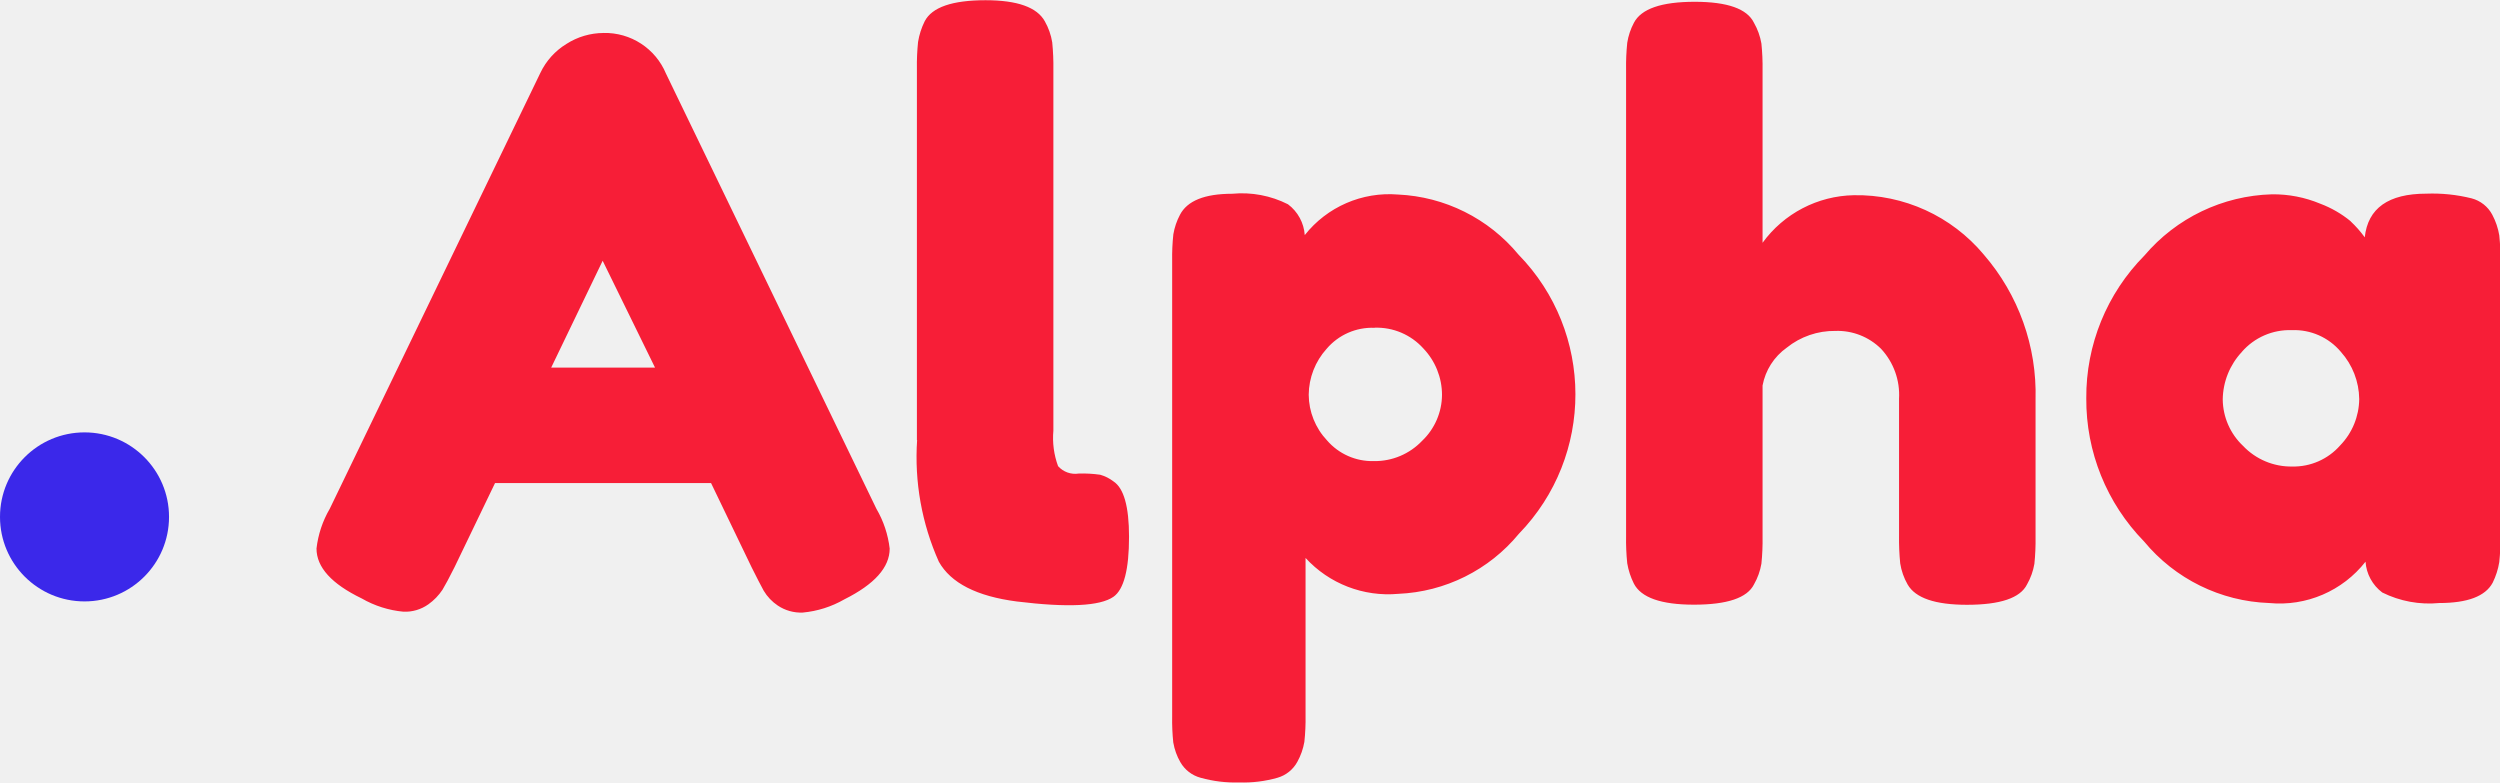
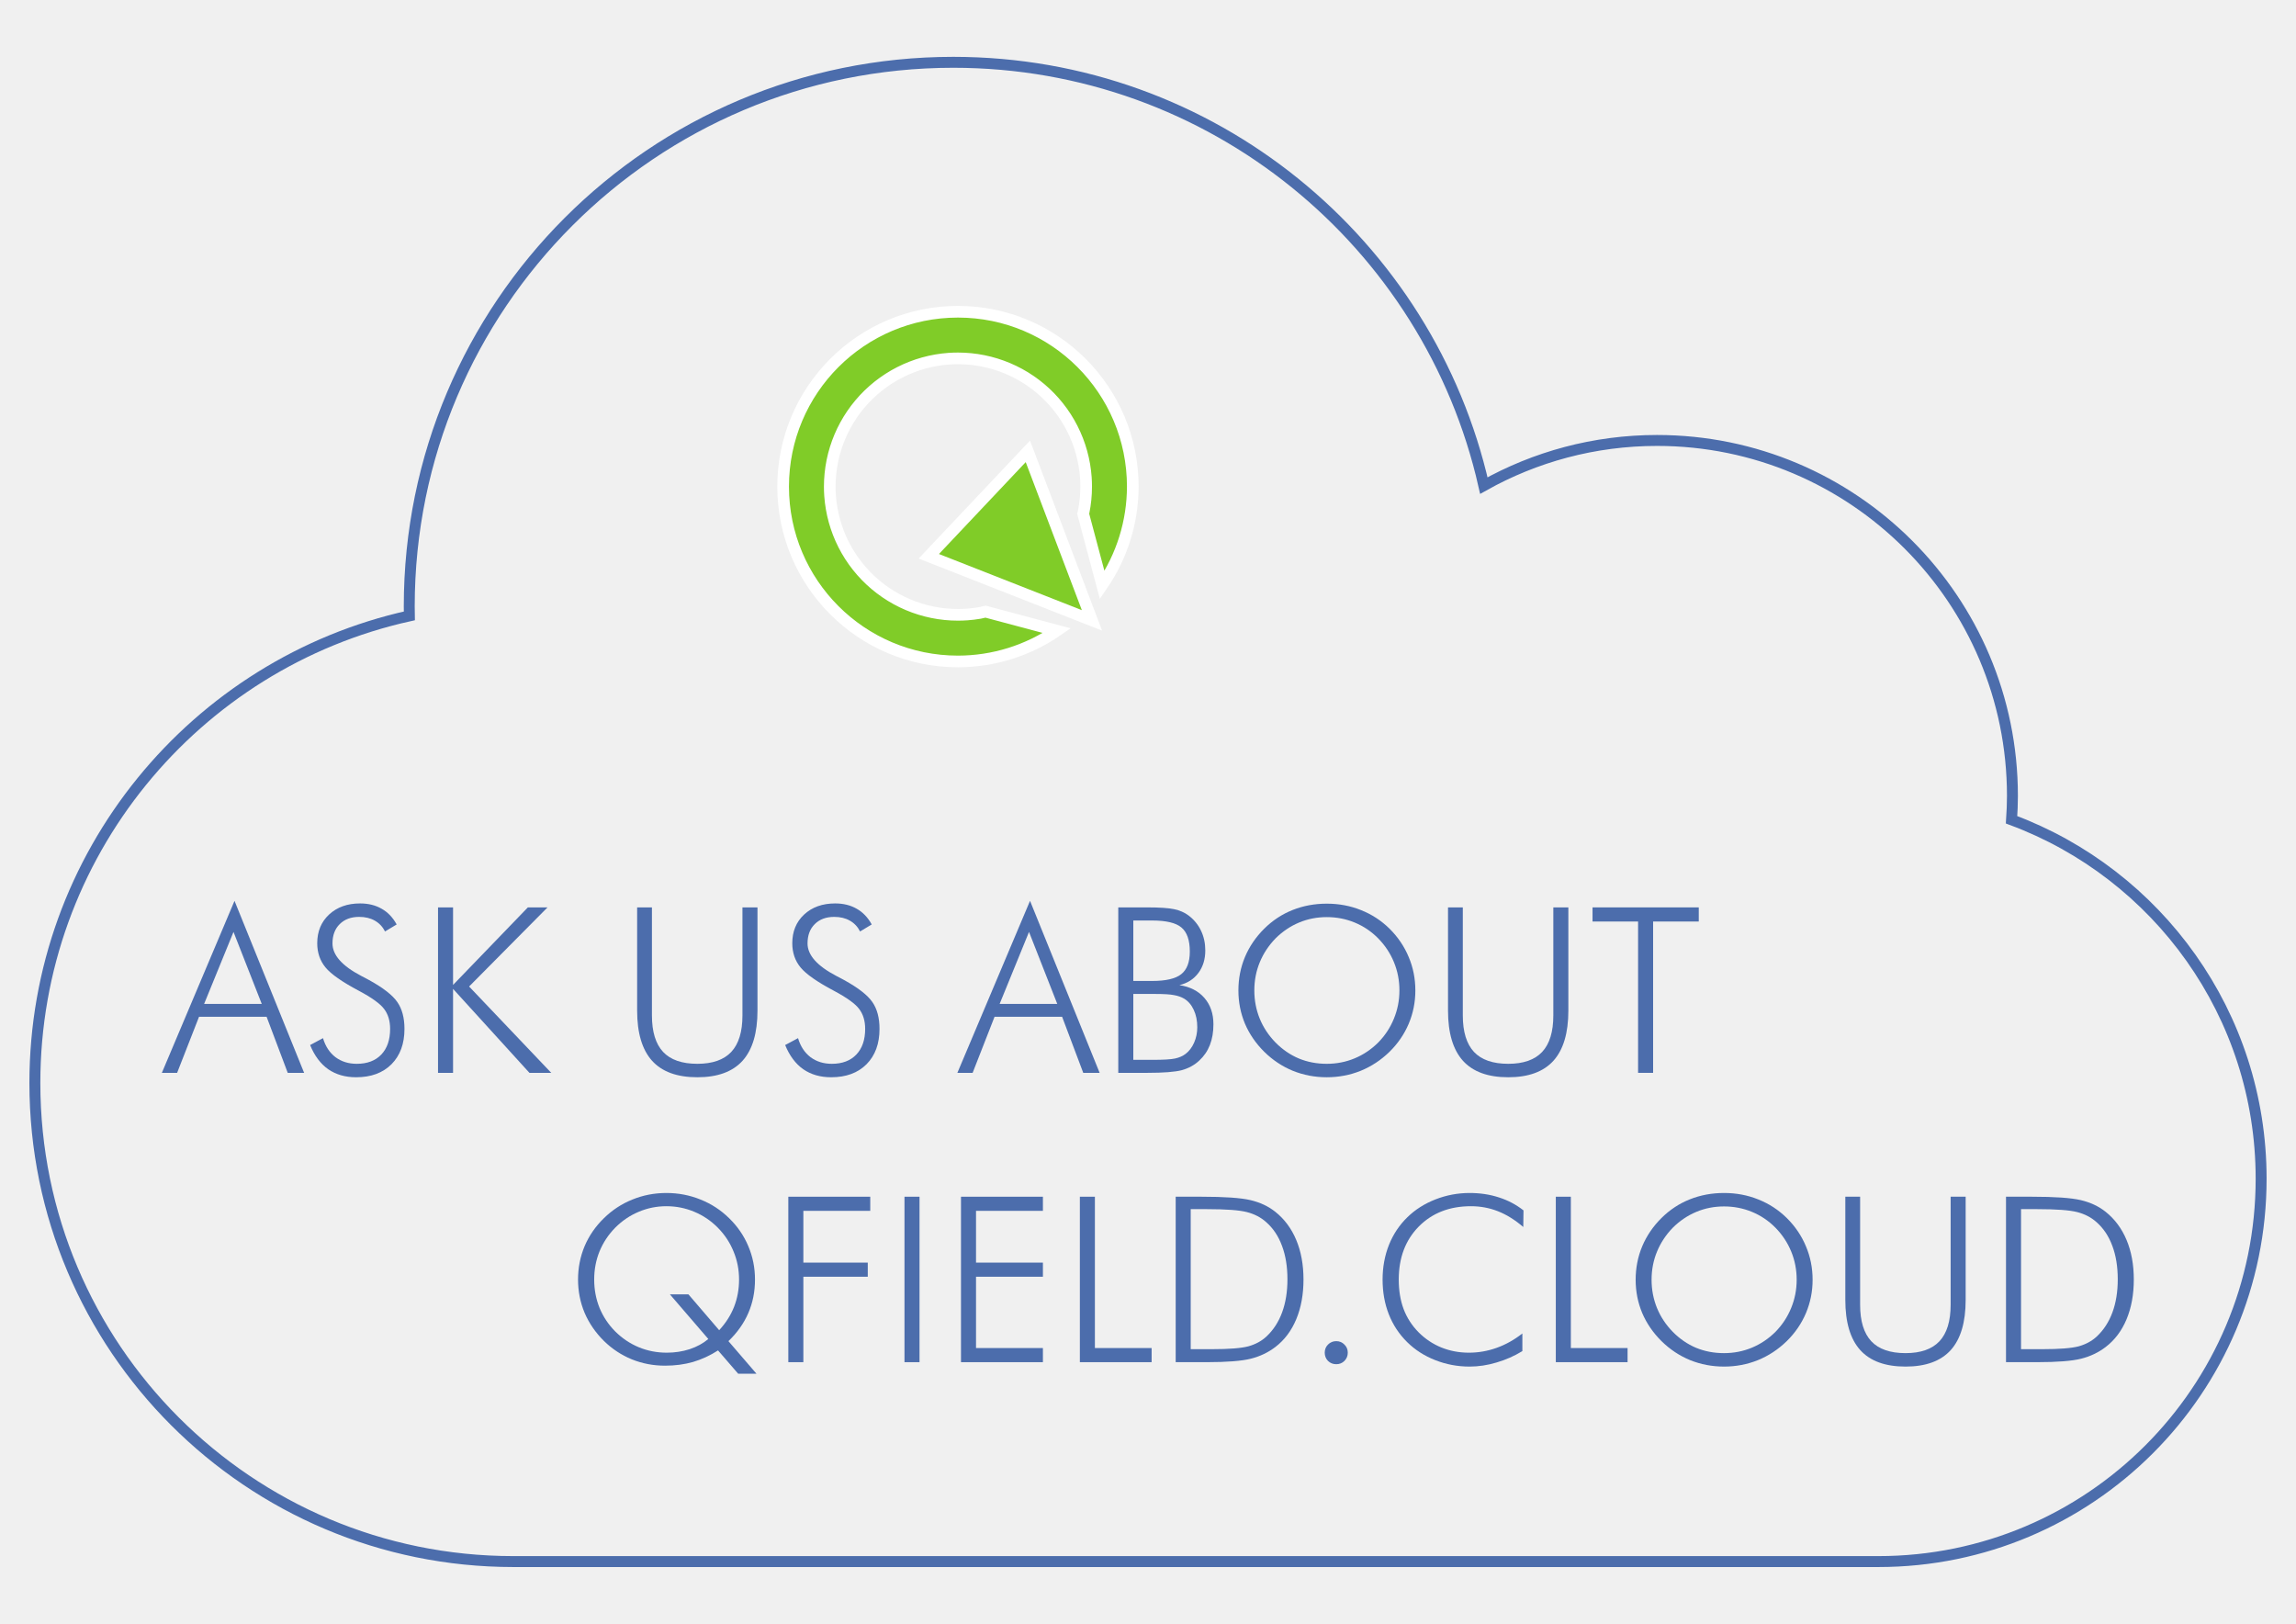
- <svg xmlns="http://www.w3.org/2000/svg" id="logo_copy_3" data-name="logo copy 3" width="103.531" height="32.406" viewBox="0 0 103.531 32.406">
-   <defs>
-     <style>
-       .cls-1 {
-         fill: #f71e37;
-         fill-rule: evenodd;
-       }
- 
-       .cls-2 {
-         fill: #3b28ea;
-       }
-     </style>
-   </defs>
-   <path id="Alpha" class="cls-1" d="M92.994,59.46a2.859,2.859,0,0,0-1.534.452,2.824,2.824,0,0,0-1.082,1.2L81.656,79.163a4.21,4.21,0,0,0-.549,1.647q0,1.163,1.873,2.067a4.238,4.238,0,0,0,1.728.549,1.662,1.662,0,0,0,1.034-.307,2.3,2.3,0,0,0,.581-0.6q0.177-.291.5-0.937L88.5,78.1h8.947l1.68,3.488q0.323,0.647.5,0.969a1.918,1.918,0,0,0,.582.614,1.724,1.724,0,0,0,1.033.291,4.238,4.238,0,0,0,1.728-.549q1.873-.936,1.874-2.1a4.234,4.234,0,0,0-.549-1.647L95.578,61.139a2.735,2.735,0,0,0-2.584-1.68h0Zm2.132,13.857h-4.3l2.132-4.425Zm10.854,3a10.6,10.6,0,0,0,.9,5.039q0.743,1.325,3.23,1.647,3.165,0.388,4-.194,0.647-.452.646-2.487,0-1.873-.646-2.293a1.627,1.627,0,0,0-.549-0.275,5.172,5.172,0,0,0-.888-0.049,0.951,0.951,0,0,1-.856-0.307,3.381,3.381,0,0,1-.194-1.47V60.978a9.92,9.92,0,0,0-.048-1.131,2.6,2.6,0,0,0-.307-0.872q-0.484-.872-2.455-0.872-2.067,0-2.519.872a2.982,2.982,0,0,0-.275.856,9.474,9.474,0,0,0-.048,1.114V76.32Zm10.61,12.532a2.449,2.449,0,0,0,.291.808,1.379,1.379,0,0,0,.839.646,5.345,5.345,0,0,0,1.6.194,5.181,5.181,0,0,0,1.583-.194,1.362,1.362,0,0,0,.824-0.662,2.626,2.626,0,0,0,.29-0.824,8.792,8.792,0,0,0,.049-1.1V81.2a4.643,4.643,0,0,0,3.843,1.486A6.841,6.841,0,0,0,130.9,80.2a8.287,8.287,0,0,0-.016-11.563,6.878,6.878,0,0,0-4.991-2.487,4.462,4.462,0,0,0-3.86,1.68,1.743,1.743,0,0,0-.694-1.276,4.233,4.233,0,0,0-2.309-.436q-1.713,0-2.165.872a2.666,2.666,0,0,0-.274.807,8.994,8.994,0,0,0-.049,1.1V87.755A8.993,8.993,0,0,0,116.589,88.853Zm8.333-17.184a2.6,2.6,0,0,1,2.019.856,2.79,2.79,0,0,1,.775,1.922,2.651,2.651,0,0,1-.823,1.906,2.7,2.7,0,0,1-2,.84,2.474,2.474,0,0,1-1.938-.856,2.784,2.784,0,0,1-.759-1.89,2.874,2.874,0,0,1,.743-1.906A2.476,2.476,0,0,1,124.922,71.669Zm16.069-3.521V61.01a9.474,9.474,0,0,0-.048-1.114,2.614,2.614,0,0,0-.307-0.856q-0.42-.872-2.455-0.872-2.067,0-2.519.872a2.632,2.632,0,0,0-.275.824,9.474,9.474,0,0,0-.048,1.114V80.293a9.409,9.409,0,0,0,.048,1.13,3,3,0,0,0,.275.84q0.451,0.872,2.487.872,2.067,0,2.487-.84a2.609,2.609,0,0,0,.307-0.856,9.463,9.463,0,0,0,.048-1.114V74.059a2.476,2.476,0,0,1,1-1.566,3.151,3.151,0,0,1,2.019-.695,2.563,2.563,0,0,1,1.89.743,2.8,2.8,0,0,1,.743,2.067v5.653a10.309,10.309,0,0,0,.048,1.163A2.556,2.556,0,0,0,147,82.3q0.484,0.84,2.455.84,2.067,0,2.487-.84a2.609,2.609,0,0,0,.307-0.856,9.463,9.463,0,0,0,.048-1.114V74.641a8.8,8.8,0,0,0-2.148-6.008,6.851,6.851,0,0,0-5.378-2.455,4.78,4.78,0,0,0-3.779,1.97h0Zm24.354-.888a4.45,4.45,0,0,0-1.26-.727,5.03,5.03,0,0,0-2-.388,7.185,7.185,0,0,0-5.281,2.536,8.317,8.317,0,0,0-2.407,5.911,8.4,8.4,0,0,0,2.391,5.927,7.044,7.044,0,0,0,5.184,2.552,4.519,4.519,0,0,0,3.989-1.712,1.742,1.742,0,0,0,.694,1.276,4.358,4.358,0,0,0,2.358.436q1.761,0,2.213-.84a3,3,0,0,0,.274-0.856,9.2,9.2,0,0,0,.049-1.114V68.956a9.211,9.211,0,0,0-.049-1.114,2.776,2.776,0,0,0-.29-0.856,1.359,1.359,0,0,0-.856-0.678,6.7,6.7,0,0,0-1.874-.194q-2.358,0-2.551,1.809A4.526,4.526,0,0,0,165.345,67.26Zm-4.506,5.41a2.619,2.619,0,0,1,2.068-.9,2.521,2.521,0,0,1,2.034.9,2.984,2.984,0,0,1,.759,1.954,2.8,2.8,0,0,1-.791,1.922,2.57,2.57,0,0,1-1.986.872,2.743,2.743,0,0,1-2.035-.856,2.68,2.68,0,0,1-.84-1.922A2.931,2.931,0,0,1,160.839,72.67Z" transform="translate(-68 -58.094)" />
-   <circle class="cls-2" cx="3.5" cy="21.406" r="3.5" />
+ <svg xmlns="http://www.w3.org/2000/svg" width="420mm" height="297mm" viewBox="0 0 420 297" version="1.1" id="svg8">
+   <defs id="defs2" />
+   <g id="layer1">
+     <g id="g873" transform="matrix(1.095857,0,0,1.095857,7.508257,-56.28671)">
+       <g id="g817">
+         <g id="g4648" transform="translate(-1.030617,7.265946)">
+           <g aria-label="ASK US ABOUT       QFIELD.CLOUD" transform="matrix(0.2414397,0,0,0.2414397,-63.83122,97.71958)" style="font-style:normal;font-weight:normal;font-size:40px;line-height:1.25;font-family:sans-serif;letter-spacing:0px;word-spacing:0px;fill:#4c6dac;fill-opacity:1;stroke:none" id="flowRoot886">
+             <path d="m 381.393,471.869 h 39.844 l -19.531,-49.766 z m -29.219,47.656 50.234,-118.906 48.125,118.906 h -11.328 l -14.609,-38.75 h -46.719 l -15.156,38.75 z" style="font-style:normal;font-variant:normal;font-weight:normal;font-stretch:normal;font-size:160px;font-family:'Futura Lt BT';-inkscape-font-specification:'Futura Lt BT, Normal';font-variant-ligatures:normal;font-variant-caps:normal;font-variant-numeric:normal;font-feature-settings:normal;text-align:start;writing-mode:lr-tb;text-anchor:start" id="path4714" />
+             <path d="m 454.674,500.307 8.906,-4.766 q 2.5,8.438 8.594,13.125 6.172,4.609 14.766,4.609 10.859,0 16.953,-6.406 6.094,-6.406 6.094,-17.734 0,-8.281 -4.141,-13.75 -4.062,-5.469 -17.578,-12.656 -17.266,-9.141 -22.969,-16.094 -5.703,-6.953 -5.703,-16.719 0,-12.188 8.203,-19.844 8.281,-7.656 21.406,-7.656 8.594,0 14.922,3.672 6.406,3.594 10.391,10.859 l -8.047,4.844 q -2.5,-4.922 -7.109,-7.5 -4.531,-2.578 -10.781,-2.578 -8.438,0 -13.438,5 -5,4.922 -5,13.359 0,12.031 19.844,22.422 3.594,1.875 5.469,2.891 14.609,8.047 19.531,15.234 4.922,7.109 4.922,18.516 0,15.391 -8.984,24.453 -8.984,8.984 -24.453,8.984 -11.25,0 -19.297,-5.547 -7.969,-5.625 -12.5,-16.719 z" style="font-style:normal;font-variant:normal;font-weight:normal;font-stretch:normal;font-size:160px;font-family:'Futura Lt BT';-inkscape-font-specification:'Futura Lt BT, Normal';font-variant-ligatures:normal;font-variant-caps:normal;font-variant-numeric:normal;font-feature-settings:normal;text-align:start;writing-mode:lr-tb;text-anchor:start" id="path4716" />
+             <path d="m 543.111,519.525 v -114.375 h 10.391 v 53.594 l 51.719,-53.594 h 13.594 l -54.219,54.688 56.797,59.688 h -15.078 l -52.812,-58.047 v 58.047 z" style="font-style:normal;font-variant:normal;font-weight:normal;font-stretch:normal;font-size:160px;font-family:'Futura Lt BT';-inkscape-font-specification:'Futura Lt BT, Normal';font-variant-ligatures:normal;font-variant-caps:normal;font-variant-numeric:normal;font-feature-settings:normal;text-align:start;writing-mode:lr-tb;text-anchor:start" id="path4718" />
+             <path d="m 680.768,405.15 h 10.234 v 74.688 q 0,16.953 7.734,25.234 7.734,8.203 23.672,8.203 15.703,0 23.438,-8.203 7.734,-8.281 7.734,-25.234 v -74.688 h 10.391 v 71.328 q 0,23.203 -10.312,34.688 -10.312,11.406 -31.25,11.406 -21.016,0 -31.328,-11.406 -10.312,-11.484 -10.312,-34.688 z" style="font-style:normal;font-variant:normal;font-weight:normal;font-stretch:normal;font-size:160px;font-family:'Futura Lt BT';-inkscape-font-specification:'Futura Lt BT, Normal';font-variant-ligatures:normal;font-variant-caps:normal;font-variant-numeric:normal;font-feature-settings:normal;text-align:start;writing-mode:lr-tb;text-anchor:start" id="path4720" />
+             <path d="m 783.111,500.307 8.906,-4.766 q 2.5,8.438 8.594,13.125 6.172,4.609 14.766,4.609 10.859,0 16.953,-6.406 6.094,-6.406 6.094,-17.734 0,-8.281 -4.141,-13.75 -4.062,-5.469 -17.578,-12.656 -17.266,-9.141 -22.969,-16.094 -5.703,-6.953 -5.703,-16.719 0,-12.188 8.203,-19.844 8.281,-7.656 21.406,-7.656 8.594,0 14.922,3.672 6.406,3.594 10.391,10.859 l -8.047,4.844 q -2.5,-4.922 -7.109,-7.5 -4.531,-2.578 -10.781,-2.578 -8.438,0 -13.438,5 -5,4.922 -5,13.359 0,12.031 19.844,22.422 3.594,1.875 5.469,2.891 14.609,8.047 19.531,15.234 4.922,7.109 4.922,18.516 0,15.391 -8.984,24.453 -8.984,8.984 -24.453,8.984 -11.25,0 -19.297,-5.547 -7.969,-5.625 -12.5,-16.719 z" style="font-style:normal;font-variant:normal;font-weight:normal;font-stretch:normal;font-size:160px;font-family:'Futura Lt BT';-inkscape-font-specification:'Futura Lt BT, Normal';font-variant-ligatures:normal;font-variant-caps:normal;font-variant-numeric:normal;font-feature-settings:normal;text-align:start;writing-mode:lr-tb;text-anchor:start" id="path4722" />
+             <path d="m 931.393,471.869 h 39.844 l -19.531,-49.766 z m -29.219,47.656 50.234,-118.906 48.125,118.906 h -11.328 l -14.609,-38.75 h -46.719 l -15.156,38.75 z" style="font-style:normal;font-variant:normal;font-weight:normal;font-stretch:normal;font-size:160px;font-family:'Futura Lt BT';-inkscape-font-specification:'Futura Lt BT, Normal';font-variant-ligatures:normal;font-variant-caps:normal;font-variant-numeric:normal;font-feature-settings:normal;text-align:start;writing-mode:lr-tb;text-anchor:start" id="path4724" />
+             <path d="m 1023.814,456.01 h 12.969 q 14.297,0 20.156,-4.688 5.938,-4.688 5.938,-15.625 0,-11.797 -5.781,-16.641 -5.703,-4.844 -20.312,-4.844 h -12.969 z m 0,54.531 h 13.281 q 11.328,0 15.625,-0.938 4.297,-0.938 7.266,-3.203 3.672,-2.812 5.859,-7.734 2.188,-5 2.188,-10.625 0,-6.875 -2.422,-12.031 -2.422,-5.234 -6.719,-7.812 -2.969,-1.719 -7.031,-2.422 -3.984,-0.781 -12.5,-0.781 h -2.266 -13.281 z m -10.391,8.984 v -114.375 h 19.844 q 13.047,0 18.828,1.25 5.781,1.25 9.844,4.297 5.703,4.297 8.672,10.547 2.969,6.172 2.969,13.672 0,9.141 -4.766,15.547 -4.766,6.406 -13.125,8.438 11.016,1.641 17.266,8.828 6.25,7.188 6.25,18.203 0,8.047 -2.422,14.297 -2.422,6.25 -7.344,10.781 -5,4.688 -12.031,6.641 -7.031,1.875 -23.984,1.875 z" style="font-style:normal;font-variant:normal;font-weight:normal;font-stretch:normal;font-size:160px;font-family:'Futura Lt BT';-inkscape-font-specification:'Futura Lt BT, Normal';font-variant-ligatures:normal;font-variant-caps:normal;font-variant-numeric:normal;font-feature-settings:normal;text-align:start;writing-mode:lr-tb;text-anchor:start" id="path4726" />
+             <path d="m 1157.564,513.275 q 10.156,0 19.219,-3.75 9.062,-3.75 16.328,-10.938 7.109,-7.266 10.859,-16.484 3.828,-9.297 3.828,-19.531 0,-10.312 -3.75,-19.453 -3.75,-9.219 -10.938,-16.562 -7.109,-7.188 -16.25,-10.938 -9.062,-3.75 -19.297,-3.75 -10.156,0 -19.141,3.75 -8.984,3.75 -16.25,10.938 -7.188,7.422 -10.938,16.562 -3.75,9.062 -3.75,19.453 0,10.312 3.75,19.531 3.75,9.141 10.938,16.484 7.188,7.266 16.094,11.016 8.906,3.672 19.297,3.672 z m 61.25,-50.703 q 0,12.109 -4.609,23.047 -4.609,10.859 -13.281,19.375 -8.828,8.594 -19.922,13.125 -11.094,4.453 -23.438,4.453 -12.344,0 -23.438,-4.453 -11.016,-4.531 -19.766,-13.125 -8.75,-8.672 -13.359,-19.453 -4.531,-10.859 -4.531,-22.969 0,-12.266 4.531,-23.125 4.609,-10.938 13.359,-19.609 8.594,-8.516 19.609,-12.891 11.016,-4.375 23.594,-4.375 12.656,0 23.672,4.453 11.094,4.375 19.688,12.812 8.75,8.672 13.281,19.609 4.609,10.859 4.609,23.125 z" style="font-style:normal;font-variant:normal;font-weight:normal;font-stretch:normal;font-size:160px;font-family:'Futura Lt BT';-inkscape-font-specification:'Futura Lt BT, Normal';font-variant-ligatures:normal;font-variant-caps:normal;font-variant-numeric:normal;font-feature-settings:normal;text-align:start;writing-mode:lr-tb;text-anchor:start" id="path4728" />
+             <path d="m 1241.393,405.15 h 10.234 v 74.688 q 0,16.953 7.734,25.234 7.734,8.203 23.672,8.203 15.703,0 23.438,-8.203 7.734,-8.281 7.734,-25.234 v -74.688 h 10.391 v 71.328 q 0,23.203 -10.312,34.688 -10.312,11.406 -31.25,11.406 -21.016,0 -31.328,-11.406 -10.312,-11.484 -10.312,-34.688 z" style="font-style:normal;font-variant:normal;font-weight:normal;font-stretch:normal;font-size:160px;font-family:'Futura Lt BT';-inkscape-font-specification:'Futura Lt BT, Normal';font-variant-ligatures:normal;font-variant-caps:normal;font-variant-numeric:normal;font-feature-settings:normal;text-align:start;writing-mode:lr-tb;text-anchor:start" id="path4730" />
+             <path d="M 1372.799,519.525 V 414.916 h -31.484 v -9.766 h 73.438 v 9.766 h -31.562 v 104.609 z" style="font-style:normal;font-variant:normal;font-weight:normal;font-stretch:normal;font-size:160px;font-family:'Futura Lt BT';-inkscape-font-specification:'Futura Lt BT, Normal';font-variant-ligatures:normal;font-variant-caps:normal;font-variant-numeric:normal;font-feature-settings:normal;text-align:start;writing-mode:lr-tb;text-anchor:start" id="path4732" />
+             <path d="m 703.424,672.65 h 12.812 l 21.25,24.766 q 6.875,-7.422 10.312,-16.172 3.438,-8.828 3.438,-18.828 0,-10.312 -3.828,-19.453 -3.75,-9.219 -10.859,-16.406 -7.109,-7.188 -16.328,-11.016 -9.141,-3.828 -19.219,-3.828 -10,0 -19.062,3.828 -9.062,3.75 -16.328,11.016 -7.109,7.266 -10.859,16.406 -3.672,9.062 -3.672,19.453 0,10.391 3.672,19.531 3.75,9.141 10.859,16.328 7.266,7.188 16.328,10.938 9.062,3.75 19.375,3.75 8.281,0 15.781,-2.422 7.5,-2.5 12.891,-7.031 z m 59.844,54.844 h -12.656 l -13.906,-16.094 q -8.281,5.312 -17.266,7.969 -8.984,2.578 -19.375,2.578 -12.109,0 -22.969,-4.375 -10.859,-4.453 -19.297,-12.734 -8.75,-8.672 -13.359,-19.453 -4.531,-10.859 -4.531,-22.969 0,-12.188 4.531,-23.047 4.609,-10.859 13.359,-19.375 8.594,-8.438 19.688,-12.891 11.094,-4.531 23.516,-4.531 12.422,0 23.594,4.531 11.172,4.453 19.766,12.891 8.75,8.516 13.281,19.375 4.609,10.859 4.609,23.047 0,12.5 -4.609,23.125 -4.531,10.547 -13.75,19.453 z" style="font-style:normal;font-variant:normal;font-weight:normal;font-stretch:normal;font-size:160px;font-family:'Futura Lt BT';-inkscape-font-specification:'Futura Lt BT, Normal';font-variant-ligatures:normal;font-variant-caps:normal;font-variant-numeric:normal;font-feature-settings:normal;text-align:start;writing-mode:lr-tb;text-anchor:start" id="path4734" />
+             <path d="m 785.299,719.525 v -114.375 h 56.641 v 9.766 h -46.25 v 35.781 h 44.531 v 9.766 h -44.531 v 59.062 z" style="font-style:normal;font-variant:normal;font-weight:normal;font-stretch:normal;font-size:160px;font-family:'Futura Lt BT';-inkscape-font-specification:'Futura Lt BT, Normal';font-variant-ligatures:normal;font-variant-caps:normal;font-variant-numeric:normal;font-feature-settings:normal;text-align:start;writing-mode:lr-tb;text-anchor:start" id="path4736" />
+             <path d="m 865.611,719.525 v -114.375 h 10.391 v 114.375 z" style="font-style:normal;font-variant:normal;font-weight:normal;font-stretch:normal;font-size:160px;font-family:'Futura Lt BT';-inkscape-font-specification:'Futura Lt BT, Normal';font-variant-ligatures:normal;font-variant-caps:normal;font-variant-numeric:normal;font-feature-settings:normal;text-align:start;writing-mode:lr-tb;text-anchor:start" id="path4738" />
+             <path d="m 904.674,719.525 v -114.375 h 56.641 v 9.766 h -46.25 v 35.781 h 46.25 v 9.766 h -46.25 v 49.297 h 46.25 v 9.766 z" style="font-style:normal;font-variant:normal;font-weight:normal;font-stretch:normal;font-size:160px;font-family:'Futura Lt BT';-inkscape-font-specification:'Futura Lt BT, Normal';font-variant-ligatures:normal;font-variant-caps:normal;font-variant-numeric:normal;font-feature-settings:normal;text-align:start;writing-mode:lr-tb;text-anchor:start" id="path4740" />
+             <path d="m 986.861,719.525 v -114.375 h 10.391 v 104.609 h 39.219 v 9.766 z" style="font-style:normal;font-variant:normal;font-weight:normal;font-stretch:normal;font-size:160px;font-family:'Futura Lt BT';-inkscape-font-specification:'Futura Lt BT, Normal';font-variant-ligatures:normal;font-variant-caps:normal;font-variant-numeric:normal;font-feature-settings:normal;text-align:start;writing-mode:lr-tb;text-anchor:start" id="path4742" />
+             <path d="m 1063.502,710.541 h 14.609 q 17.734,0 25.156,-1.953 7.422,-2.031 12.578,-6.797 7.188,-6.719 10.859,-16.719 3.672,-10 3.672,-22.812 0,-13.125 -3.75,-23.125 -3.672,-10 -10.938,-16.406 -5.469,-4.922 -13.359,-6.953 -7.891,-2.031 -27.578,-2.031 h -1.953 -9.297 z m -10.391,8.984 v -114.375 h 17.812 q 23.828,0 33.828,2.344 10,2.344 17.188,8.047 9.531,7.578 14.531,19.531 5,11.953 5,27.344 0,15.391 -5,27.422 -5,11.953 -14.375,19.141 -7.422,5.703 -16.953,8.125 -9.531,2.422 -30.703,2.422 h -3.516 z" style="font-style:normal;font-variant:normal;font-weight:normal;font-stretch:normal;font-size:160px;font-family:'Futura Lt BT';-inkscape-font-specification:'Futura Lt BT, Normal';font-variant-ligatures:normal;font-variant-caps:normal;font-variant-numeric:normal;font-feature-settings:normal;text-align:start;writing-mode:lr-tb;text-anchor:start" id="path4744" />
+             <path d="m 1156.158,712.963 q 0,-3.359 2.266,-5.625 2.344,-2.344 5.703,-2.344 3.359,0 5.625,2.344 2.344,2.266 2.344,5.625 0,3.359 -2.344,5.703 -2.266,2.266 -5.625,2.266 -3.359,0 -5.703,-2.266 -2.266,-2.344 -2.266,-5.703 z" style="font-style:normal;font-variant:normal;font-weight:normal;font-stretch:normal;font-size:160px;font-family:'Futura Lt BT';-inkscape-font-specification:'Futura Lt BT, Normal';font-variant-ligatures:normal;font-variant-caps:normal;font-variant-numeric:normal;font-feature-settings:normal;text-align:start;writing-mode:lr-tb;text-anchor:start" id="path4746" />
+             <path d="m 1293.424,626.088 q -8.516,-7.344 -17.422,-10.859 -8.906,-3.516 -18.75,-3.516 -22.188,0 -36.094,14.062 -13.828,14.062 -13.828,36.641 0,11.328 3.359,20.391 3.438,9.062 10.391,16.094 6.875,6.875 15.703,10.469 8.906,3.594 19.062,3.594 9.844,0 19.219,-3.359 9.375,-3.359 17.734,-9.922 v 12.188 q -8.438,5.156 -17.891,7.891 -9.375,2.812 -18.594,2.812 -12.422,0 -23.75,-4.453 -11.328,-4.453 -19.453,-12.5 -8.359,-8.281 -12.656,-19.219 -4.297,-10.938 -4.297,-23.984 0,-12.812 4.375,-23.906 4.453,-11.094 12.734,-19.141 8.047,-7.891 19.375,-12.344 11.406,-4.453 23.672,-4.453 10.938,0 20.234,3.047 9.375,2.969 17.031,8.984 z" style="font-style:normal;font-variant:normal;font-weight:normal;font-stretch:normal;font-size:160px;font-family:'Futura Lt BT';-inkscape-font-specification:'Futura Lt BT, Normal';font-variant-ligatures:normal;font-variant-caps:normal;font-variant-numeric:normal;font-feature-settings:normal;text-align:start;writing-mode:lr-tb;text-anchor:start" id="path4748" />
+             <path d="m 1315.924,719.525 v -114.375 h 10.391 v 104.609 h 39.219 v 9.766 z" style="font-style:normal;font-variant:normal;font-weight:normal;font-stretch:normal;font-size:160px;font-family:'Futura Lt BT';-inkscape-font-specification:'Futura Lt BT, Normal';font-variant-ligatures:normal;font-variant-caps:normal;font-variant-numeric:normal;font-feature-settings:normal;text-align:start;writing-mode:lr-tb;text-anchor:start" id="path4750" />
+             <path d="m 1432.213,713.275 q 10.156,0 19.219,-3.75 9.062,-3.75 16.328,-10.938 7.109,-7.266 10.859,-16.484 3.828,-9.297 3.828,-19.531 0,-10.312 -3.75,-19.453 -3.75,-9.219 -10.938,-16.562 -7.109,-7.188 -16.25,-10.938 -9.062,-3.75 -19.297,-3.75 -10.156,0 -19.141,3.75 -8.984,3.75 -16.25,10.938 -7.188,7.422 -10.938,16.562 -3.75,9.062 -3.75,19.453 0,10.312 3.75,19.531 3.75,9.141 10.938,16.484 7.188,7.266 16.094,11.016 8.906,3.672 19.297,3.672 z m 61.25,-50.703 q 0,12.109 -4.609,23.047 -4.609,10.859 -13.281,19.375 -8.828,8.594 -19.922,13.125 -11.094,4.453 -23.438,4.453 -12.344,0 -23.438,-4.453 -11.016,-4.531 -19.766,-13.125 -8.75,-8.672 -13.359,-19.453 -4.531,-10.859 -4.531,-22.969 0,-12.266 4.531,-23.125 4.609,-10.938 13.359,-19.609 8.594,-8.516 19.609,-12.891 11.016,-4.375 23.594,-4.375 12.656,0 23.672,4.453 11.094,4.375 19.688,12.812 8.75,8.672 13.281,19.609 4.609,10.859 4.609,23.125 z" style="font-style:normal;font-variant:normal;font-weight:normal;font-stretch:normal;font-size:160px;font-family:'Futura Lt BT';-inkscape-font-specification:'Futura Lt BT, Normal';font-variant-ligatures:normal;font-variant-caps:normal;font-variant-numeric:normal;font-feature-settings:normal;text-align:start;writing-mode:lr-tb;text-anchor:start" id="path4752" />
+             <path d="m 1516.08,605.15 h 10.234 v 74.688 q 0,16.953 7.734,25.234 7.734,8.203 23.672,8.203 15.703,0 23.438,-8.203 7.734,-8.281 7.734,-25.234 v -74.688 h 10.391 v 71.328 q 0,23.203 -10.312,34.688 -10.312,11.406 -31.25,11.406 -21.016,0 -31.328,-11.406 -10.312,-11.484 -10.312,-34.688 z" style="font-style:normal;font-variant:normal;font-weight:normal;font-stretch:normal;font-size:160px;font-family:'Futura Lt BT';-inkscape-font-specification:'Futura Lt BT, Normal';font-variant-ligatures:normal;font-variant-caps:normal;font-variant-numeric:normal;font-feature-settings:normal;text-align:start;writing-mode:lr-tb;text-anchor:start" id="path4754" />
+             <path d="m 1637.564,710.541 h 14.609 q 17.734,0 25.156,-1.953 7.422,-2.031 12.578,-6.797 7.188,-6.719 10.859,-16.719 3.672,-10 3.672,-22.812 0,-13.125 -3.75,-23.125 -3.672,-10 -10.938,-16.406 -5.469,-4.922 -13.359,-6.953 -7.891,-2.031 -27.578,-2.031 h -1.953 -9.297 z m -10.391,8.984 v -114.375 h 17.812 q 23.828,0 33.828,2.344 10,2.344 17.188,8.047 9.531,7.578 14.531,19.531 5,11.953 5,27.344 0,15.391 -5,27.422 -5,11.953 -14.375,19.141 -7.422,5.703 -16.953,8.125 -9.531,2.422 -30.703,2.422 h -3.516 z" style="font-style:normal;font-variant:normal;font-weight:normal;font-stretch:normal;font-size:160px;font-family:'Futura Lt BT';-inkscape-font-specification:'Futura Lt BT, Normal';font-variant-ligatures:normal;font-variant-caps:normal;font-variant-numeric:normal;font-feature-settings:normal;text-align:start;writing-mode:lr-tb;text-anchor:start" id="path4756" />
+           </g>
+           <path style="fill:none;stroke:#4c6dac;stroke-width:1.825;stroke-miterlimit:4;stroke-dasharray:none;stroke-opacity:1" d="m 62.513,146.885 c -0.009,-0.525 -0.02,-1.049 -0.02,-1.575 0,-50.155 40.659,-90.814 90.814,-90.814 43.222,0 79.388,30.196 88.562,70.643 8.555,-4.789 18.409,-7.531 28.91,-7.531 32.766,0 59.328,26.562 59.328,59.328 0,1.339 -0.06,2.664 -0.148,3.981 24.325,9.03 41.661,32.444 41.661,59.911 0,35.286 -28.605,63.892 -63.892,63.892 H 79.865 C 35.757,304.719 0,268.962 0,224.854 c 0,-38.149 26.749,-70.045 62.513,-77.969 z" id="path815" />
+           <g id="layer1-6" transform="matrix(0.48637,0,0,0.48637,122.9602,-355.3997)">
+             <path style="color:#000000;clip-rule:nonzero;display:inline;overflow:visible;visibility:visible;opacity:1;isolation:auto;mix-blend-mode:normal;color-interpolation:sRGB;color-interpolation-filters:linearRGB;solid-color:#000000;solid-opacity:1;fill:#80cc28;fill-opacity:1;fill-rule:nonzero;stroke:#ffffff;stroke-width:4;stroke-linecap:butt;stroke-linejoin:miter;stroke-miterlimit:4;stroke-dasharray:none;stroke-dashoffset:0;stroke-opacity:1;color-rendering:auto;image-rendering:auto;shape-rendering:auto;text-rendering:auto;enable-background:accumulate" d="M 64,4 A 60,60 0 0 0 4,64 60,60 0 0 0 64,124 60,60 0 0 0 97.957,113.441 l -24.484,-6.529 a 44,44 0 0 1 -1.994,0.447 44,44 0 0 1 -4.365,0.531 A 44,44 0 0 1 64,108 a 44,44 0 0 1 -4.393,-0.221 44,44 0 0 1 -4.35,-0.656 44,44 0 0 1 -4.26,-1.088 44,44 0 0 1 -4.133,-1.508 44,44 0 0 1 -3.959,-1.914 44,44 0 0 1 -3.75,-2.299 44,44 0 0 1 -3.502,-2.662 44,44 0 0 1 -3.219,-2.998 44,44 0 0 1 -2.902,-3.303 44,44 0 0 1 -2.559,-3.578 44,44 0 0 1 -2.188,-3.814 44,44 0 0 1 -1.797,-4.016 44,44 0 0 1 -1.387,-4.174 44,44 0 0 1 -0.963,-4.291 44,44 0 0 1 -0.531,-4.365 A 44,44 0 0 1 20,64 a 44,44 0 0 1 0.221,-4.393 44,44 0 0 1 0.656,-4.35 44,44 0 0 1 1.088,-4.26 44,44 0 0 1 1.508,-4.133 44,44 0 0 1 1.914,-3.959 44,44 0 0 1 2.299,-3.75 44,44 0 0 1 2.662,-3.502 44,44 0 0 1 2.998,-3.219 44,44 0 0 1 3.303,-2.902 44,44 0 0 1 3.578,-2.559 44,44 0 0 1 3.814,-2.188 44,44 0 0 1 4.016,-1.797 44,44 0 0 1 4.174,-1.387 44,44 0 0 1 4.291,-0.963 44,44 0 0 1 4.365,-0.531 A 44,44 0 0 1 64,20 a 44,44 0 0 1 4.393,0.221 44,44 0 0 1 4.35,0.656 44,44 0 0 1 4.26,1.088 44,44 0 0 1 4.133,1.508 44,44 0 0 1 3.959,1.914 44,44 0 0 1 3.75,2.299 44,44 0 0 1 3.502,2.662 44,44 0 0 1 3.219,2.998 44,44 0 0 1 2.902,3.303 44,44 0 0 1 2.559,3.578 44,44 0 0 1 2.188,3.814 44,44 0 0 1 1.797,4.016 44,44 0 0 1 1.387,4.174 44,44 0 0 1 0.963,4.291 44,44 0 0 1 0.531,4.365 A 44,44 0 0 1 108,64 a 44,44 0 0 1 -0.221,4.393 44,44 0 0 1 -0.656,4.35 44,44 0 0 1 -0.148,0.578 l 6.527,24.473 A 60,60 0 0 0 124,64 60,60 0 0 0 64,4 Z" transform="translate(0,924.3622)" id="path4709" />
+             <path style="color:#000000;clip-rule:nonzero;display:inline;overflow:visible;visibility:visible;opacity:1;isolation:auto;mix-blend-mode:normal;color-interpolation:sRGB;color-interpolation-filters:linearRGB;solid-color:#000000;solid-opacity:1;fill:#80cc28;fill-opacity:1;fill-rule:nonzero;stroke:#ffffff;stroke-width:4;stroke-linecap:butt;stroke-linejoin:miter;stroke-miterlimit:4;stroke-dasharray:none;stroke-dashoffset:0;stroke-opacity:1;color-rendering:auto;image-rendering:auto;shape-rendering:auto;text-rendering:auto;enable-background:accumulate" d="m 87.991,976.272 22,58 -56,-22 z" id="rect4714" />
+           </g>
+         </g>
+       </g>
+       <g id="g819">
+ </g>
+       <g id="g821">
+ </g>
+       <g id="g823">
+ </g>
+       <g id="g825">
+ </g>
+       <g id="g827">
+ </g>
+       <g id="g829">
+ </g>
+       <g id="g831">
+ </g>
+       <g id="g833">
+ </g>
+       <g id="g835">
+ </g>
+       <g id="g837">
+ </g>
+       <g id="g839">
+ </g>
+       <g id="g841">
+ </g>
+       <g id="g843">
+ </g>
+       <g id="g845">
+ </g>
+       <g id="g847">
+ </g>
+     </g>
+   </g>
</svg>
